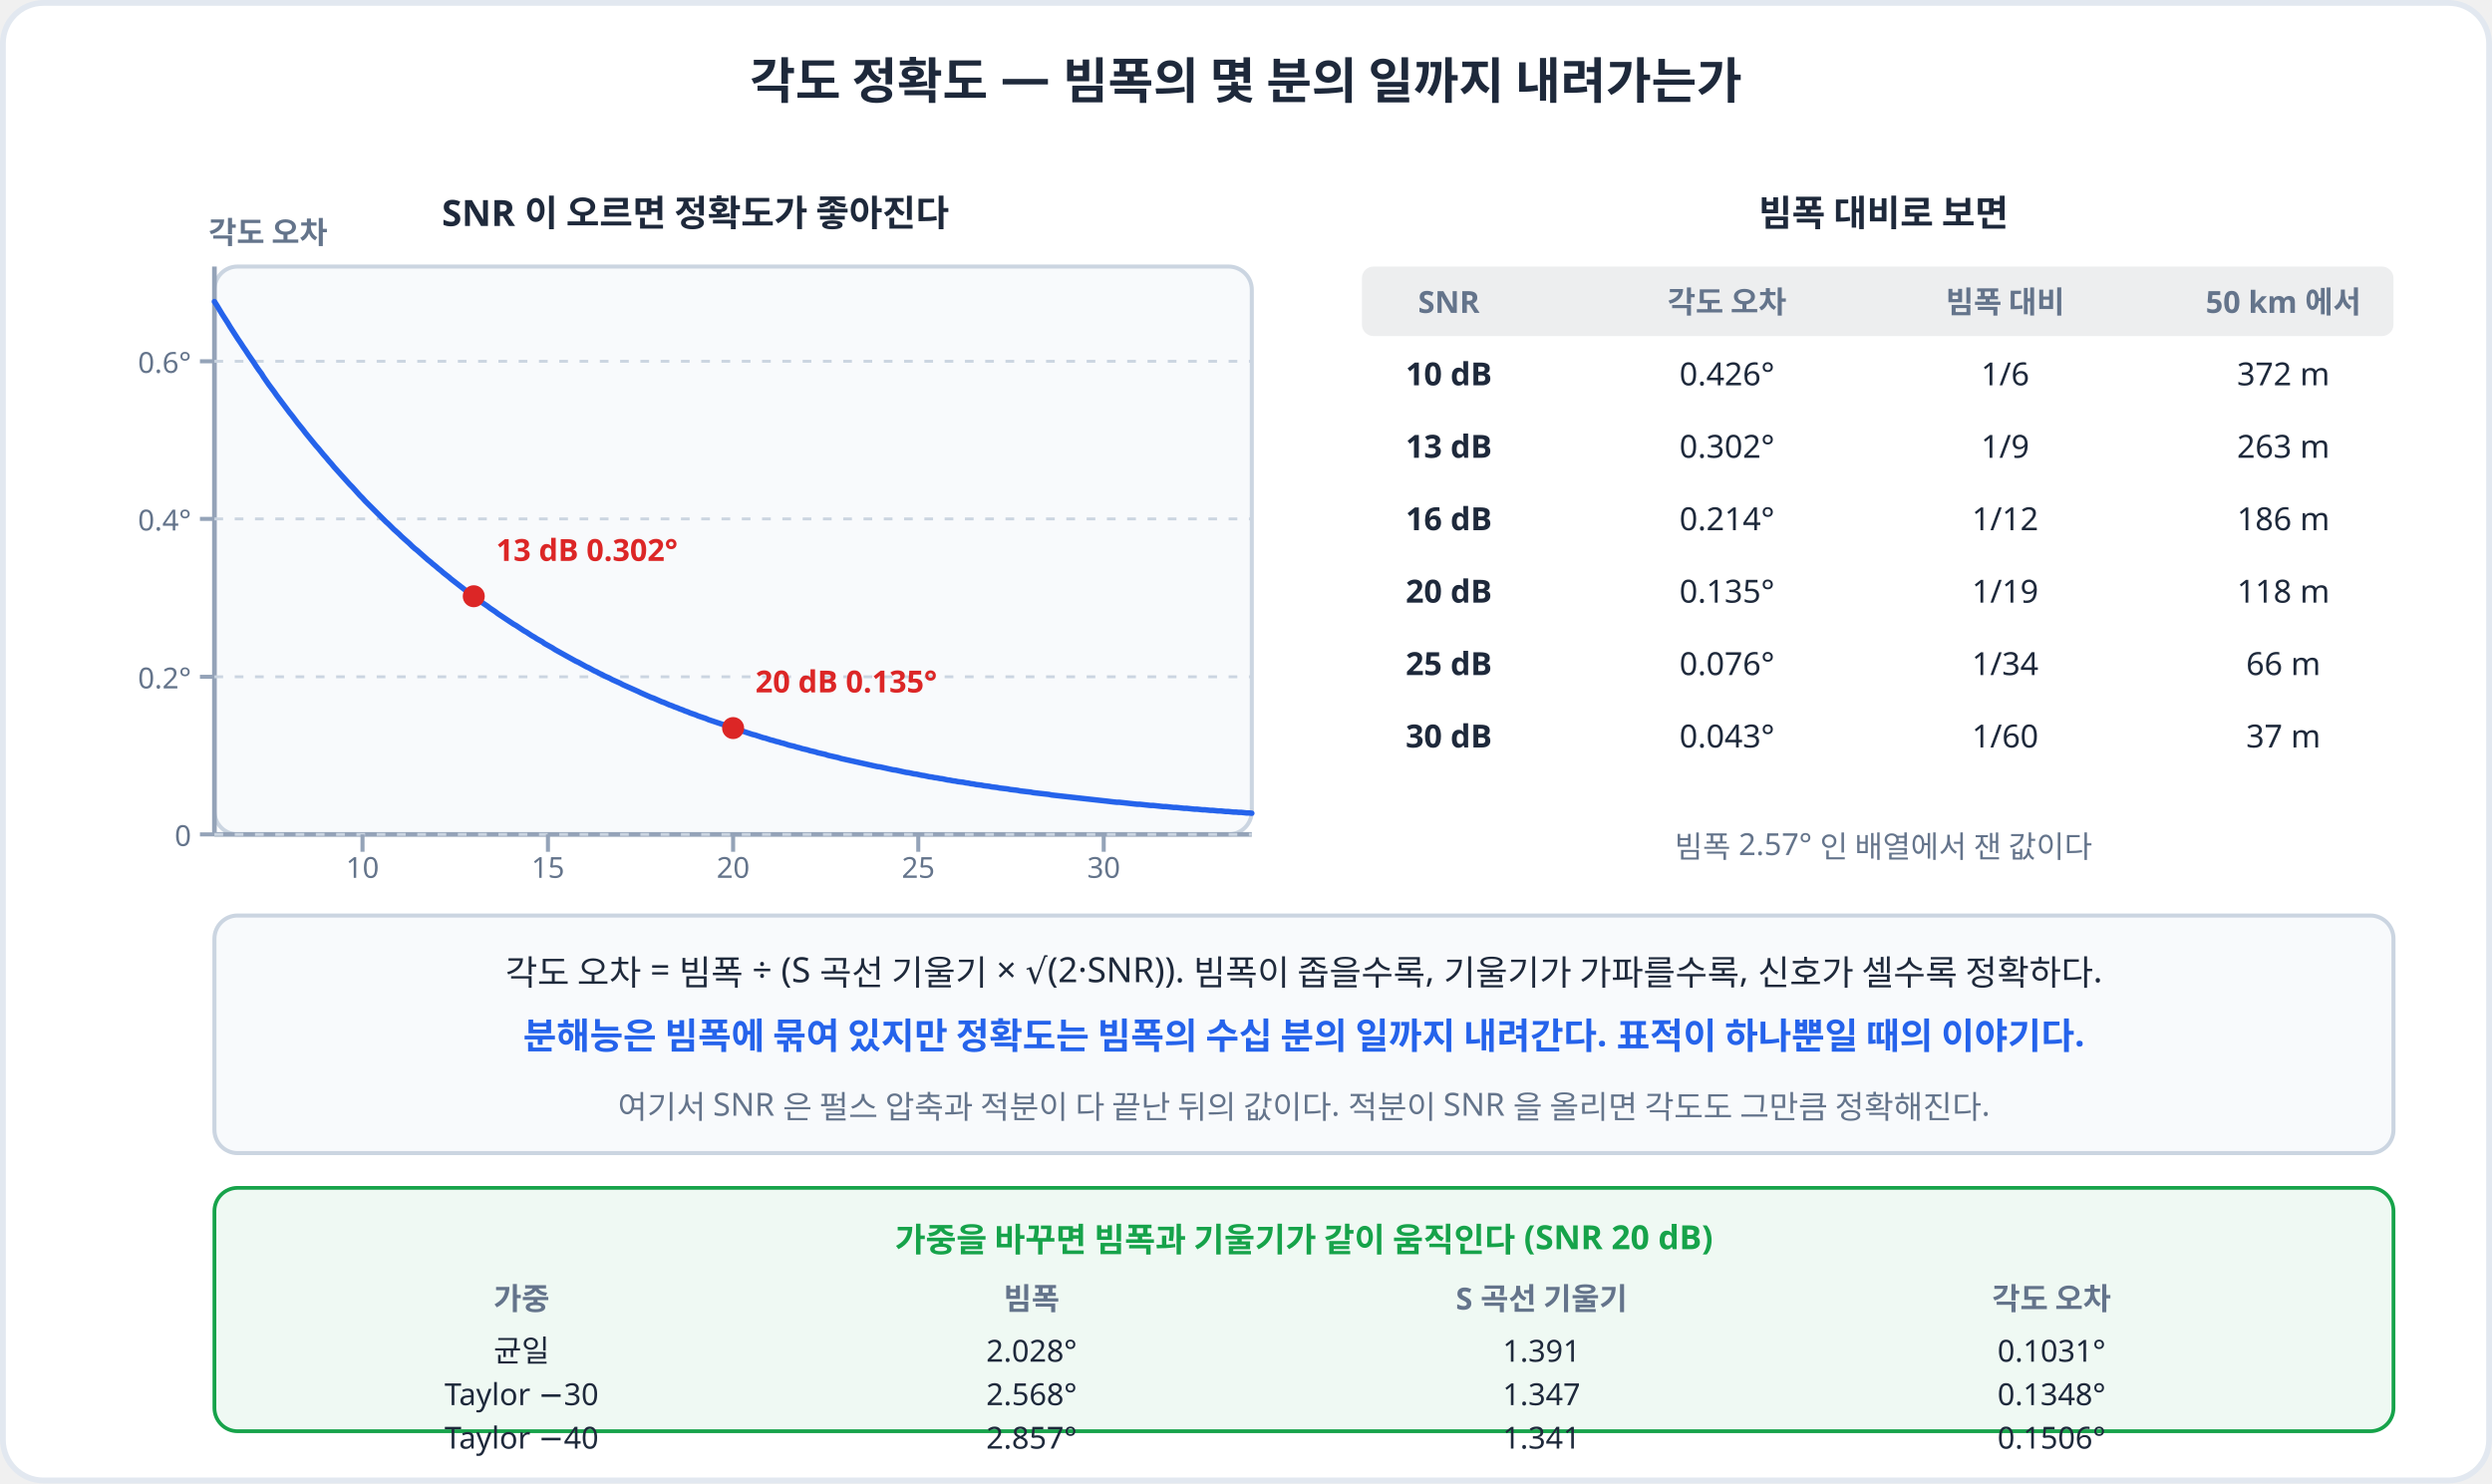
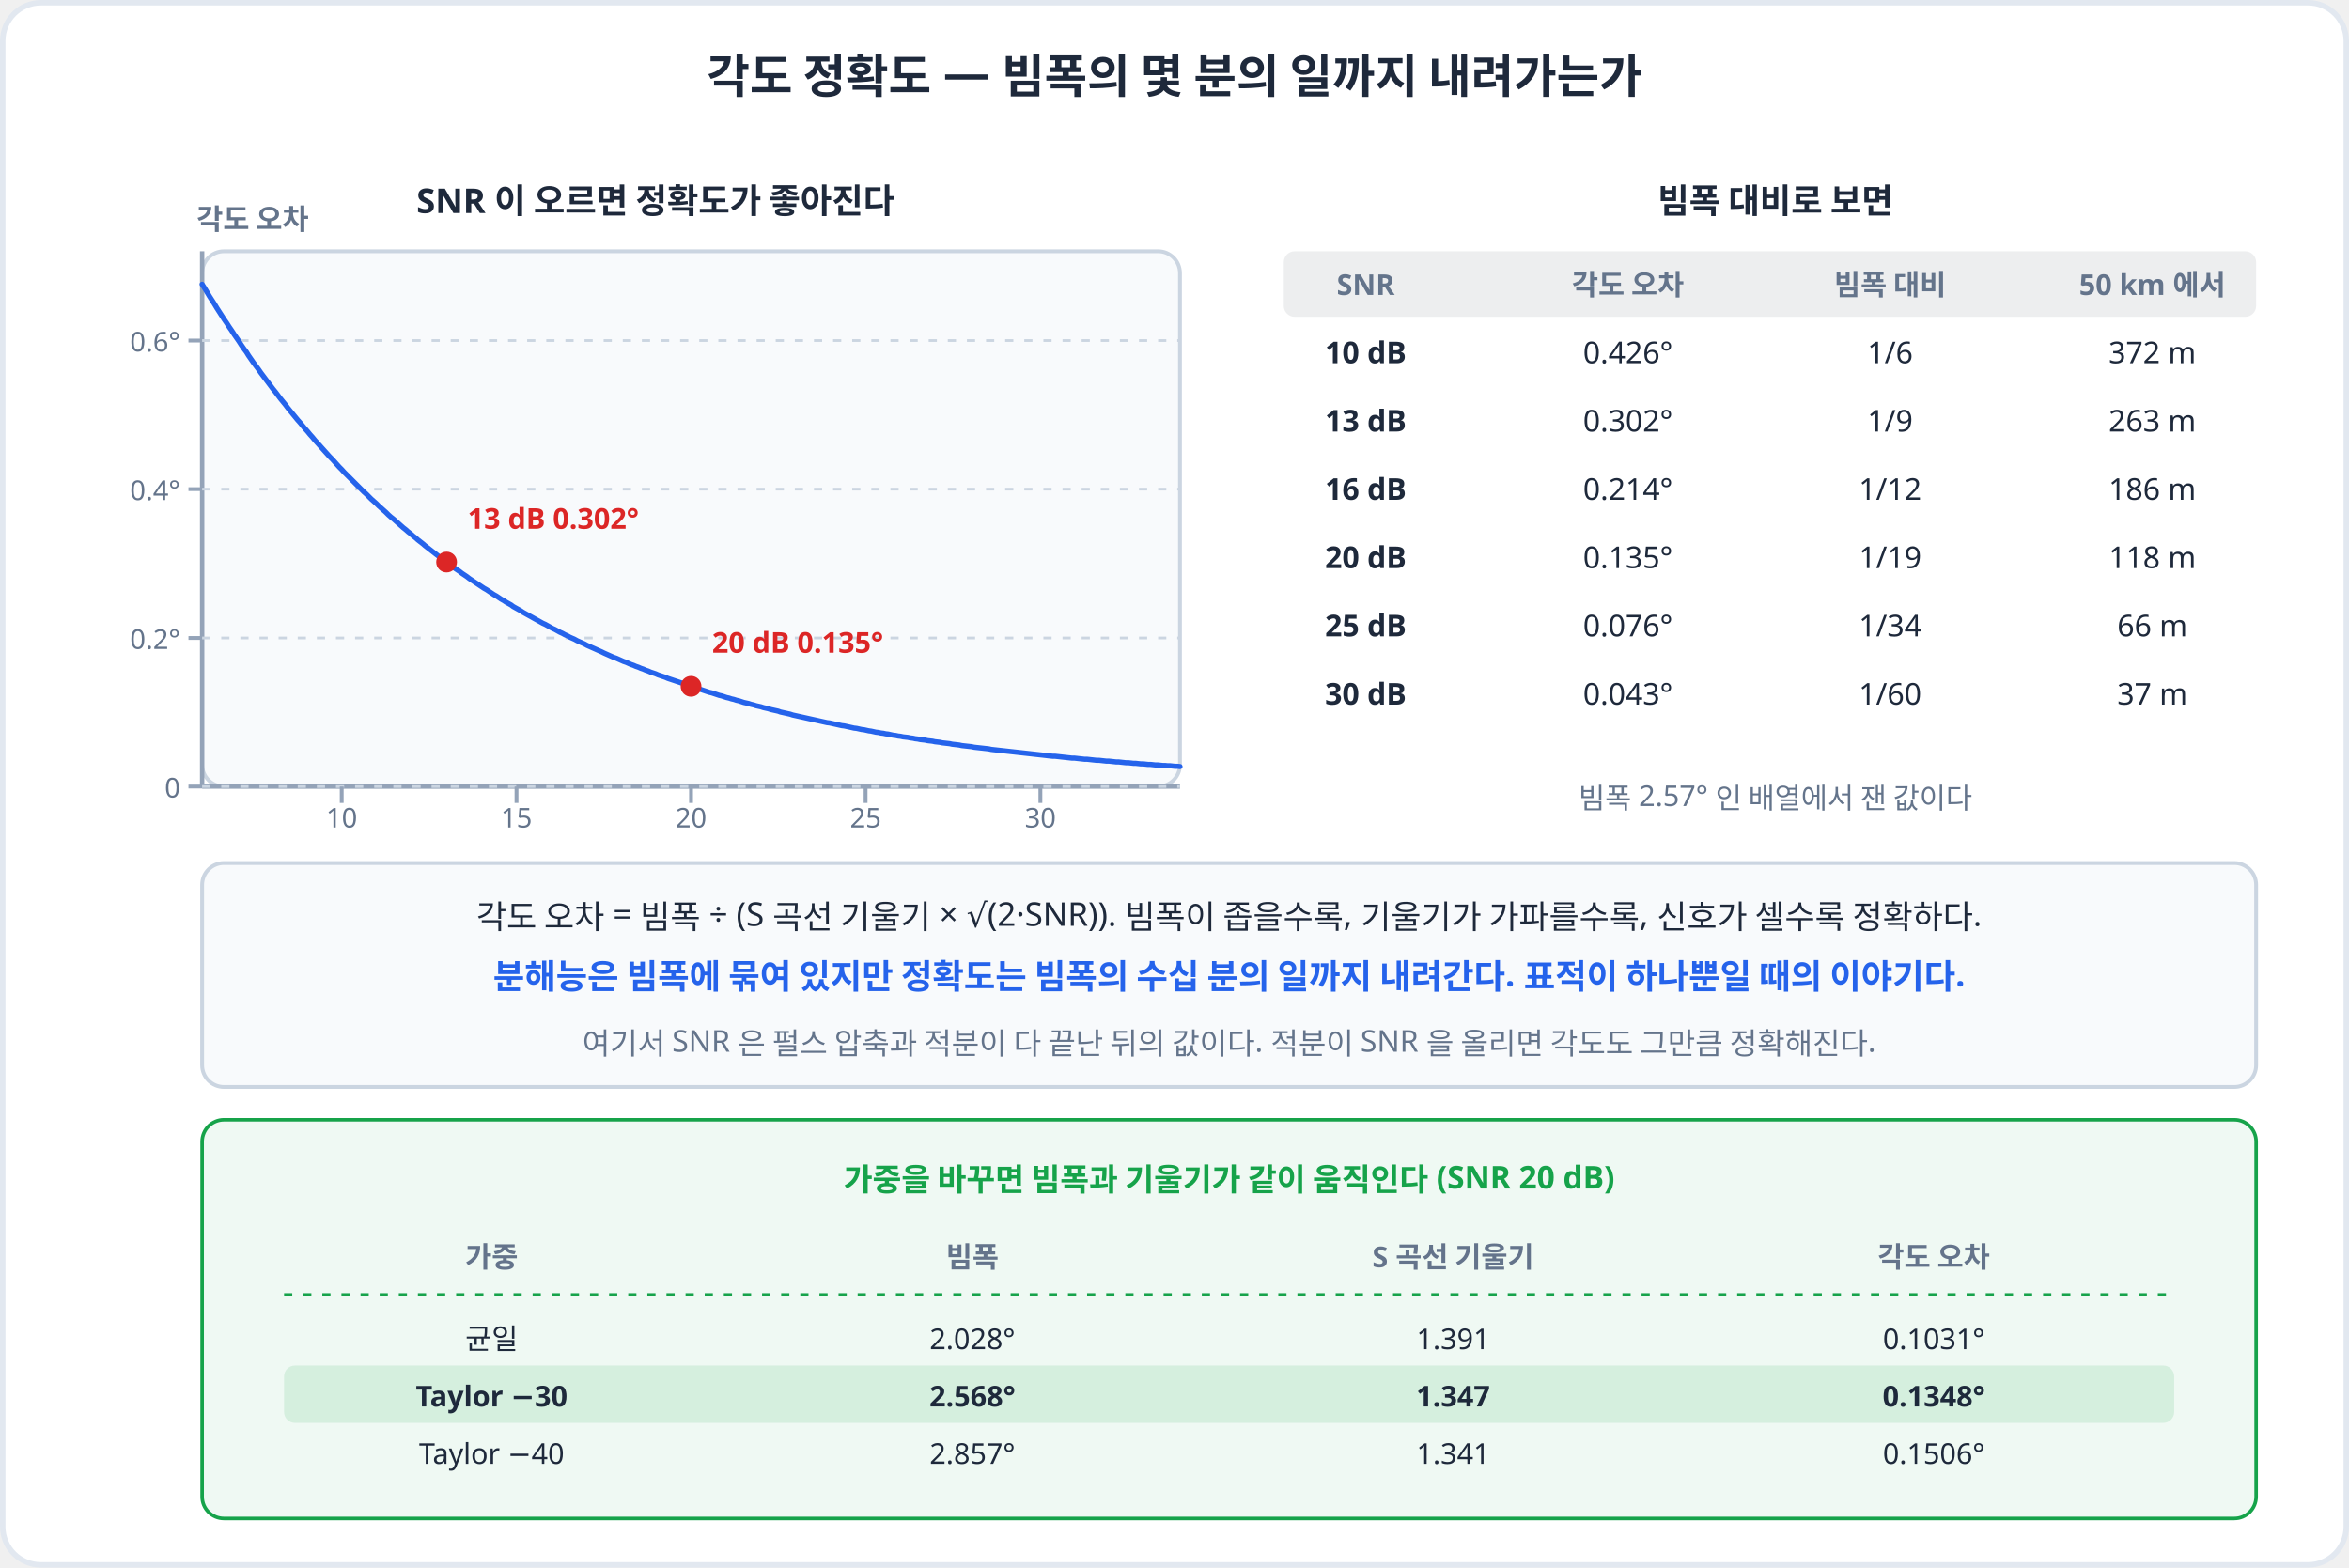
- <svg xmlns="http://www.w3.org/2000/svg" width="2580" height="1536" viewBox="0 0 860 512" font-family="Segoe UI, Malgun Gothic, Apple SD Gothic Neo, sans-serif">
+ <svg xmlns="http://www.w3.org/2000/svg" width="2580" height="1722" viewBox="0 0 860 574" font-family="Segoe UI, Malgun Gothic, Apple SD Gothic Neo, sans-serif">
  <defs>
    <marker id="ar-mute" viewBox="0 0 10 10" refX="8.5" refY="5" markerWidth="6.5" markerHeight="6.5" orient="auto-start-reverse">
      <path d="M0,0 L10,5 L0,10 z" fill="#64748b" />
    </marker>
    <marker id="ar-blue" viewBox="0 0 10 10" refX="8.5" refY="5" markerWidth="6.5" markerHeight="6.5" orient="auto-start-reverse">
      <path d="M0,0 L10,5 L0,10 z" fill="#2563eb" />
    </marker>
    <marker id="ar-orange" viewBox="0 0 10 10" refX="8.5" refY="5" markerWidth="6.5" markerHeight="6.5" orient="auto-start-reverse">
      <path d="M0,0 L10,5 L0,10 z" fill="#ea580c" />
    </marker>
    <marker id="ar-green" viewBox="0 0 10 10" refX="8.5" refY="5" markerWidth="6.5" markerHeight="6.5" orient="auto-start-reverse">
      <path d="M0,0 L10,5 L0,10 z" fill="#16a34a" />
    </marker>
    <marker id="ar-red" viewBox="0 0 10 10" refX="8.5" refY="5" markerWidth="6.5" markerHeight="6.5" orient="auto-start-reverse">
      <path d="M0,0 L10,5 L0,10 z" fill="#dc2626" />
    </marker>
    <marker id="ar-violet" viewBox="0 0 10 10" refX="8.5" refY="5" markerWidth="6.5" markerHeight="6.5" orient="auto-start-reverse">
      <path d="M0,0 L10,5 L0,10 z" fill="#7c3aed" />
    </marker>
    <marker id="ar-axis" viewBox="0 0 10 10" refX="8.5" refY="5" markerWidth="6.5" markerHeight="6.5" orient="auto-start-reverse">
      <path d="M0,0 L10,5 L0,10 z" fill="#94a3b8" />
    </marker>
    <marker id="ar-sky" viewBox="0 0 10 10" refX="8.5" refY="5" markerWidth="6.5" markerHeight="6.5" orient="auto-start-reverse">
      <path d="M0,0 L10,5 L0,10 z" fill="#0284c7" />
    </marker>
  </defs>
-   <rect x="1" y="1" width="858" height="510" rx="14" fill="#ffffff" stroke="#e2e8f0" stroke-width="2" />
+   <rect x="1" y="1" width="858" height="572" rx="14" fill="#ffffff" stroke="#e2e8f0" stroke-width="2" />
  <text x="430.0" y="34.0" font-size="17" fill="#1e293b" text-anchor="middle" font-weight="700">각도 정확도 — 빔폭의 몇 분의 일까지 내려가는가</text>
  <text x="240.0" y="78.0" font-size="12.5" fill="#1e293b" text-anchor="middle" font-weight="700">SNR 이 오르면 정확도가 좋아진다</text>
  <rect x="74.0" y="92.0" width="358.0" height="196.0" rx="8" fill="#f8fafc" stroke="#cbd5e1" stroke-width="1.4" />
  <line x1="74.0" y1="288.0" x2="432.0" y2="288.0" stroke="#94a3b8" stroke-width="1.6" stroke-linecap="butt" />
  <line x1="74.0" y1="288.0" x2="74.0" y2="92.0" stroke="#94a3b8" stroke-width="1.6" stroke-linecap="butt" />
  <line x1="69.0" y1="288.0" x2="74.0" y2="288.0" stroke="#94a3b8" stroke-width="1.4" stroke-linecap="butt" />
  <text x="66.0" y="292.0" font-size="10" fill="#64748b" text-anchor="end" font-weight="400">0</text>
  <line x1="74.0" y1="288.0" x2="432.0" y2="288.0" stroke="#cbd5e1" stroke-width="1" stroke-linecap="butt" stroke-dasharray="3 4" />
  <line x1="69.0" y1="233.6" x2="74.0" y2="233.6" stroke="#94a3b8" stroke-width="1.4" stroke-linecap="butt" />
  <text x="66.0" y="237.6" font-size="10" fill="#64748b" text-anchor="end" font-weight="400">0.2°</text>
  <line x1="74.0" y1="233.6" x2="432.0" y2="233.6" stroke="#cbd5e1" stroke-width="1" stroke-linecap="butt" stroke-dasharray="3 4" />
  <line x1="69.0" y1="179.1" x2="74.0" y2="179.1" stroke="#94a3b8" stroke-width="1.4" stroke-linecap="butt" />
  <text x="66.0" y="183.1" font-size="10" fill="#64748b" text-anchor="end" font-weight="400">0.4°</text>
  <line x1="74.0" y1="179.1" x2="432.0" y2="179.1" stroke="#cbd5e1" stroke-width="1" stroke-linecap="butt" stroke-dasharray="3 4" />
  <line x1="69.0" y1="124.7" x2="74.0" y2="124.7" stroke="#94a3b8" stroke-width="1.4" stroke-linecap="butt" />
  <text x="66.0" y="128.7" font-size="10" fill="#64748b" text-anchor="end" font-weight="400">0.6°</text>
  <line x1="74.0" y1="124.7" x2="432.0" y2="124.7" stroke="#cbd5e1" stroke-width="1" stroke-linecap="butt" stroke-dasharray="3 4" />
  <line x1="125.1" y1="288.0" x2="125.1" y2="294.0" stroke="#94a3b8" stroke-width="1.4" stroke-linecap="butt" />
  <text x="125.1" y="303.0" font-size="10" fill="#64748b" text-anchor="middle" font-weight="400">10</text>
  <line x1="189.1" y1="288.0" x2="189.1" y2="294.0" stroke="#94a3b8" stroke-width="1.4" stroke-linecap="butt" />
  <text x="189.1" y="303.0" font-size="10" fill="#64748b" text-anchor="middle" font-weight="400">15</text>
  <line x1="253.0" y1="288.0" x2="253.0" y2="294.0" stroke="#94a3b8" stroke-width="1.4" stroke-linecap="butt" />
  <text x="253.0" y="303.0" font-size="10" fill="#64748b" text-anchor="middle" font-weight="400">20</text>
  <line x1="316.9" y1="288.0" x2="316.9" y2="294.0" stroke="#94a3b8" stroke-width="1.4" stroke-linecap="butt" />
  <text x="316.9" y="303.0" font-size="10" fill="#64748b" text-anchor="middle" font-weight="400">25</text>
  <line x1="380.9" y1="288.0" x2="380.9" y2="294.0" stroke="#94a3b8" stroke-width="1.4" stroke-linecap="butt" />
  <text x="380.9" y="303.0" font-size="10" fill="#64748b" text-anchor="middle" font-weight="400">30</text>
  <path d="M74.0,104.1 L74.9,105.5 L75.8,107.0 L76.7,108.5 L77.6,109.9 L78.5,111.3 L79.4,112.8 L80.3,114.2 L81.2,115.6 L82.1,117.0 L83.0,118.3 L83.9,119.7 L84.8,121.0 L85.7,122.4 L86.6,123.7 L87.5,125.0 L88.4,126.4 L89.3,127.7 L90.2,128.9 L91.0,130.2 L91.9,131.5 L92.8,132.8 L93.7,134.0 L94.6,135.2 L95.5,136.5 L96.4,137.7 L97.3,138.9 L98.2,140.1 L99.1,141.3 L100.0,142.5 L100.9,143.6 L101.8,144.8 L102.7,146.0 L103.6,147.1 L104.5,148.2 L105.4,149.4 L106.3,150.5 L107.2,151.6 L108.1,152.7 L109.0,153.8 L109.9,154.8 L110.8,155.9 L111.7,157.0 L112.6,158.0 L113.5,159.1 L114.4,160.1 L115.3,161.2 L116.2,162.2 L117.1,163.2 L118.0,164.2 L118.9,165.2 L119.8,166.2 L120.7,167.2 L121.6,168.1 L122.5,169.1 L123.3,170.0 L124.2,171.0 L125.1,171.9 L126.0,172.9 L126.9,173.8 L127.8,174.7 L128.7,175.6 L129.6,176.5 L130.5,177.4 L131.4,178.3 L132.3,179.2 L133.2,180.1 L134.1,180.9 L135.0,181.8 L135.9,182.7 L136.8,183.5 L137.7,184.3 L138.6,185.2 L139.5,186.0 L140.4,186.8 L141.3,187.6 L142.2,188.5 L143.1,189.3 L144.0,190.0 L144.9,190.8 L145.8,191.6 L146.7,192.4 L147.6,193.2 L148.5,193.9 L149.4,194.7 L150.3,195.4 L151.2,196.2 L152.1,196.9 L153.0,197.7 L153.9,198.4 L154.8,199.1 L155.6,199.8 L156.5,200.5 L157.4,201.2 L158.3,201.9 L159.2,202.6 L160.1,203.3 L161.0,204.0 L161.9,204.7 L162.8,205.3 L163.7,206.0 L164.6,206.7 L165.5,207.3 L166.4,208.0 L167.3,208.6 L168.2,209.2 L169.1,209.9 L170.0,210.5 L170.9,211.1 L171.8,211.8 L172.7,212.4 L173.6,213.0 L174.5,213.6 L175.4,214.2 L176.3,214.8 L177.2,215.4 L178.1,215.9 L179.0,216.5 L179.9,217.1 L180.8,217.7 L181.7,218.2 L182.6,218.8 L183.5,219.4 L184.4,219.9 L185.3,220.5 L186.2,221.0 L187.1,221.5 L187.9,222.1 L188.8,222.6 L189.7,223.1 L190.6,223.6 L191.5,224.2 L192.4,224.7 L193.3,225.2 L194.2,225.7 L195.1,226.2 L196.0,226.7 L196.9,227.2 L197.8,227.7 L198.7,228.2 L199.6,228.6 L200.5,229.1 L201.4,229.6 L202.3,230.1 L203.2,230.5 L204.1,231.0 L205.0,231.5 L205.9,231.9 L206.8,232.4 L207.7,232.8 L208.6,233.3 L209.5,233.7 L210.4,234.1 L211.3,234.6 L212.2,235.0 L213.1,235.4 L214.0,235.8 L214.9,236.3 L215.8,236.7 L216.7,237.1 L217.6,237.5 L218.5,237.9 L219.4,238.3 L220.3,238.7 L221.1,239.1 L222.0,239.5 L222.9,239.9 L223.8,240.3 L224.7,240.7 L225.6,241.0 L226.5,241.4 L227.4,241.8 L228.3,242.2 L229.2,242.5 L230.1,242.9 L231.0,243.3 L231.9,243.6 L232.8,244.0 L233.7,244.3 L234.6,244.7 L235.5,245.0 L236.4,245.4 L237.3,245.7 L238.2,246.1 L239.1,246.4 L240.0,246.7 L240.9,247.1 L241.8,247.4 L242.7,247.7 L243.6,248.0 L244.5,248.4 L245.4,248.7 L246.3,249.0 L247.2,249.3 L248.1,249.6 L249.0,249.9 L249.9,250.2 L250.8,250.5 L251.7,250.9 L252.6,251.1 L253.4,251.4 L254.3,251.7 L255.2,252.0 L256.1,252.3 L257.0,252.6 L257.9,252.9 L258.8,253.2 L259.7,253.5 L260.6,253.7 L261.5,254.0 L262.4,254.3 L263.3,254.6 L264.2,254.8 L265.1,255.1 L266.0,255.4 L266.9,255.6 L267.8,255.9 L268.7,256.1 L269.6,256.4 L270.5,256.6 L271.4,256.9 L272.3,257.2 L273.2,257.4 L274.1,257.6 L275.0,257.9 L275.9,258.1 L276.8,258.4 L277.7,258.6 L278.6,258.8 L279.5,259.1 L280.4,259.3 L281.3,259.5 L282.2,259.8 L283.1,260.0 L284.0,260.2 L284.9,260.4 L285.7,260.7 L286.6,260.9 L287.5,261.1 L288.4,261.3 L289.3,261.5 L290.2,261.8 L291.1,262.0 L292.0,262.2 L292.9,262.4 L293.8,262.6 L294.7,262.8 L295.6,263.0 L296.5,263.2 L297.4,263.4 L298.3,263.6 L299.2,263.8 L300.1,264.0 L301.0,264.2 L301.9,264.4 L302.8,264.6 L303.7,264.7 L304.6,264.9 L305.5,265.1 L306.4,265.3 L307.3,265.5 L308.2,265.7 L309.1,265.8 L310.0,266.0 L310.9,266.2 L311.8,266.4 L312.7,266.6 L313.6,266.7 L314.5,266.9 L315.4,267.1 L316.3,267.2 L317.2,267.4 L318.1,267.6 L318.9,267.7 L319.8,267.9 L320.7,268.1 L321.6,268.2 L322.5,268.4 L323.4,268.5 L324.3,268.7 L325.2,268.8 L326.1,269.0 L327.0,269.2 L327.9,269.3 L328.8,269.5 L329.7,269.6 L330.6,269.8 L331.5,269.9 L332.4,270.0 L333.3,270.2 L334.2,270.3 L335.1,270.5 L336.0,270.6 L336.9,270.8 L337.8,270.9 L338.7,271.0 L339.6,271.2 L340.5,271.3 L341.4,271.4 L342.3,271.6 L343.2,271.7 L344.1,271.8 L345.0,272.0 L345.9,272.1 L346.8,272.2 L347.7,272.3 L348.6,272.5 L349.5,272.6 L350.4,272.7 L351.2,272.8 L352.1,273.0 L353.0,273.1 L353.9,273.2 L354.8,273.3 L355.7,273.4 L356.6,273.6 L357.5,273.7 L358.4,273.8 L359.3,273.9 L360.2,274.0 L361.1,274.1 L362.0,274.2 L362.9,274.4 L363.8,274.5 L364.7,274.6 L365.6,274.7 L366.5,274.8 L367.4,274.9 L368.3,275.0 L369.2,275.1 L370.1,275.2 L371.0,275.3 L371.9,275.4 L372.8,275.5 L373.7,275.6 L374.6,275.7 L375.5,275.8 L376.4,275.9 L377.3,276.0 L378.2,276.1 L379.1,276.2 L380.0,276.3 L380.9,276.4 L381.8,276.5 L382.7,276.6 L383.5,276.7 L384.4,276.8 L385.3,276.9 L386.2,276.9 L387.1,277.0 L388.0,277.1 L388.9,277.2 L389.8,277.3 L390.7,277.4 L391.6,277.5 L392.5,277.6 L393.4,277.6 L394.3,277.7 L395.2,277.8 L396.1,277.9 L397.0,278.0 L397.9,278.0 L398.8,278.1 L399.7,278.2 L400.6,278.3 L401.5,278.4 L402.4,278.4 L403.3,278.5 L404.2,278.6 L405.1,278.7 L406.0,278.7 L406.9,278.8 L407.8,278.9 L408.7,279.0 L409.6,279.0 L410.5,279.1 L411.4,279.2 L412.3,279.3 L413.2,279.3 L414.1,279.4 L415.0,279.5 L415.8,279.5 L416.7,279.6 L417.6,279.7 L418.5,279.7 L419.4,279.8 L420.3,279.9 L421.2,279.9 L422.1,280.0 L423.0,280.1 L423.9,280.1 L424.8,280.2 L425.7,280.3 L426.6,280.3 L427.5,280.4 L428.4,280.4 L429.3,280.5 L430.2,280.6 L431.1,280.6 L432.0,280.7" fill="none" stroke="#2563eb" stroke-width="1.9" stroke-linecap="round" stroke-linejoin="round" />
  <line x1="74.0" y1="-411.0" x2="432.0" y2="-411.0" stroke="#64748b" stroke-width="1.2" stroke-linecap="butt" stroke-dasharray="5 3" />
  <circle cx="163.5" cy="205.8" r="3.8" fill="#dc2626" />
  <text x="171.2" y="193.6" font-size="10.5" fill="#dc2626" text-anchor="start" font-weight="700">13 dB  0.302°</text>
  <circle cx="253.0" cy="251.3" r="3.8" fill="#dc2626" />
  <text x="260.7" y="239.0" font-size="10.5" fill="#dc2626" text-anchor="start" font-weight="700">20 dB  0.135°</text>
  <text x="253.0" y="324.0" font-size="11" fill="#64748b" text-anchor="middle" font-weight="700">SNR (dB)</text>
  <text x="72.0" y="84.0" font-size="10.5" fill="#64748b" text-anchor="start" font-weight="700">각도 오차</text>
  <text x="650.0" y="78.0" font-size="12.5" fill="#1e293b" text-anchor="middle" font-weight="700">빔폭 대비로 보면</text>
  <rect x="470.0" y="92.0" width="356.0" height="24.0" rx="4" fill="#1e293b" fill-opacity="0.08" />
  <text x="500.0" y="108.0" font-size="10.5" fill="#64748b" text-anchor="middle" font-weight="700">SNR</text>
  <text x="596.0" y="108.0" font-size="10.5" fill="#64748b" text-anchor="middle" font-weight="700">각도 오차</text>
  <text x="692.0" y="108.0" font-size="10.5" fill="#64748b" text-anchor="middle" font-weight="700">빔폭 대비</text>
  <text x="788.0" y="108.0" font-size="10.5" fill="#64748b" text-anchor="middle" font-weight="700">50 km 에서</text>
  <text x="500.0" y="133.0" font-size="11" fill="#1e293b" text-anchor="middle" font-weight="700">10 dB</text>
  <text x="596.0" y="133.0" font-size="11" fill="#1e293b" text-anchor="middle" font-weight="400">0.426°</text>
  <text x="692.0" y="133.0" font-size="11" fill="#1e293b" text-anchor="middle" font-weight="400">1/6</text>
  <text x="788.0" y="133.0" font-size="11" fill="#1e293b" text-anchor="middle" font-weight="400">372 m</text>
  <text x="500.0" y="158.0" font-size="11" fill="#1e293b" text-anchor="middle" font-weight="700">13 dB</text>
  <text x="596.0" y="158.0" font-size="11" fill="#1e293b" text-anchor="middle" font-weight="400">0.302°</text>
  <text x="692.0" y="158.0" font-size="11" fill="#1e293b" text-anchor="middle" font-weight="400">1/9</text>
  <text x="788.0" y="158.0" font-size="11" fill="#1e293b" text-anchor="middle" font-weight="400">263 m</text>
  <text x="500.0" y="183.0" font-size="11" fill="#1e293b" text-anchor="middle" font-weight="700">16 dB</text>
  <text x="596.0" y="183.0" font-size="11" fill="#1e293b" text-anchor="middle" font-weight="400">0.214°</text>
  <text x="692.0" y="183.0" font-size="11" fill="#1e293b" text-anchor="middle" font-weight="400">1/12</text>
  <text x="788.0" y="183.0" font-size="11" fill="#1e293b" text-anchor="middle" font-weight="400">186 m</text>
  <text x="500.0" y="208.0" font-size="11" fill="#1e293b" text-anchor="middle" font-weight="700">20 dB</text>
  <text x="596.0" y="208.0" font-size="11" fill="#1e293b" text-anchor="middle" font-weight="400">0.135°</text>
  <text x="692.0" y="208.0" font-size="11" fill="#1e293b" text-anchor="middle" font-weight="400">1/19</text>
  <text x="788.0" y="208.0" font-size="11" fill="#1e293b" text-anchor="middle" font-weight="400">118 m</text>
  <text x="500.0" y="233.0" font-size="11" fill="#1e293b" text-anchor="middle" font-weight="700">25 dB</text>
  <text x="596.0" y="233.0" font-size="11" fill="#1e293b" text-anchor="middle" font-weight="400">0.076°</text>
  <text x="692.0" y="233.0" font-size="11" fill="#1e293b" text-anchor="middle" font-weight="400">1/34</text>
  <text x="788.0" y="233.0" font-size="11" fill="#1e293b" text-anchor="middle" font-weight="400">66 m</text>
  <text x="500.0" y="258.0" font-size="11" fill="#1e293b" text-anchor="middle" font-weight="700">30 dB</text>
  <text x="596.0" y="258.0" font-size="11" fill="#1e293b" text-anchor="middle" font-weight="400">0.043°</text>
  <text x="692.0" y="258.0" font-size="11" fill="#1e293b" text-anchor="middle" font-weight="400">1/60</text>
  <text x="788.0" y="258.0" font-size="11" fill="#1e293b" text-anchor="middle" font-weight="400">37 m</text>
  <text x="650.0" y="296.0" font-size="10.5" fill="#64748b" text-anchor="middle" font-weight="400">빔폭 2.57° 인 배열에서 잰 값이다</text>
  <rect x="74.0" y="316.0" width="752.0" height="82.0" rx="8" fill="#f8fafc" stroke="#cbd5e1" stroke-width="1.4" />
  <text x="450.0" y="340.0" font-size="12" fill="#1e293b" text-anchor="middle" font-weight="400">각도 오차 = 빔폭 ÷ (S 곡선 기울기 × √(2·SNR)).  빔폭이 좁을수록, 기울기가 가파를수록, 신호가 셀수록 정확하다.</text>
  <text x="450.0" y="362.0" font-size="12.5" fill="#2563eb" text-anchor="middle" font-weight="700">분해능은 빔폭에 묶여 있지만 정확도는 빔폭의 수십 분의 일까지 내려간다. 표적이 하나뿐일 때의 이야기다.</text>
  <text x="450.0" y="386.0" font-size="11" fill="#64748b" text-anchor="middle" font-weight="400">여기서 SNR 은 펄스 압축과 적분이 다 끝난 뒤의 값이다. 적분이 SNR 을 올리면 각도도 그만큼 정확해진다.</text>
-   <rect x="74.0" y="410.0" width="752.0" height="84.0" rx="8" fill="#16a34a" fill-opacity="0.07" />
-   <rect x="74.0" y="410.0" width="752.0" height="84.0" rx="8" fill="none" stroke="#16a34a" stroke-width="1.3" />
-   <text x="450.0" y="432.0" font-size="11.5" fill="#16a34a" text-anchor="middle" font-weight="700">가중을 바꾸면 빔폭과 기울기가 같이 움직인다 (SNR 20 dB)</text>
-   <text x="180.0" y="452.0" font-size="10.5" fill="#64748b" text-anchor="middle" font-weight="700">가중</text>
-   <text x="356.0" y="452.0" font-size="10.5" fill="#64748b" text-anchor="middle" font-weight="700">빔폭</text>
-   <text x="532.0" y="452.0" font-size="10.5" fill="#64748b" text-anchor="middle" font-weight="700">S 곡선 기울기</text>
-   <text x="708.0" y="452.0" font-size="10.5" fill="#64748b" text-anchor="middle" font-weight="700">각도 오차</text>
-   <text x="180.0" y="470.0" font-size="10.5" fill="#1e293b" text-anchor="middle" font-weight="400">균일</text>
-   <text x="356.0" y="470.0" font-size="10.5" fill="#1e293b" text-anchor="middle" font-weight="400">2.028°</text>
-   <text x="532.0" y="470.0" font-size="10.5" fill="#1e293b" text-anchor="middle" font-weight="400">1.391</text>
-   <text x="708.0" y="470.0" font-size="10.5" fill="#1e293b" text-anchor="middle" font-weight="400">0.1031°</text>
-   <text x="180.0" y="485.0" font-size="10.5" fill="#1e293b" text-anchor="middle" font-weight="400">Taylor −30</text>
-   <text x="356.0" y="485.0" font-size="10.5" fill="#1e293b" text-anchor="middle" font-weight="400">2.568°</text>
-   <text x="532.0" y="485.0" font-size="10.5" fill="#1e293b" text-anchor="middle" font-weight="400">1.347</text>
-   <text x="708.0" y="485.0" font-size="10.5" fill="#1e293b" text-anchor="middle" font-weight="400">0.1348°</text>
-   <text x="180.0" y="500.0" font-size="10.5" fill="#1e293b" text-anchor="middle" font-weight="400">Taylor −40</text>
-   <text x="356.0" y="500.0" font-size="10.5" fill="#1e293b" text-anchor="middle" font-weight="400">2.857°</text>
-   <text x="532.0" y="500.0" font-size="10.5" fill="#1e293b" text-anchor="middle" font-weight="400">1.341</text>
-   <text x="708.0" y="500.0" font-size="10.5" fill="#1e293b" text-anchor="middle" font-weight="400">0.1506°</text>
+   <rect x="74.0" y="410.0" width="752.0" height="146.0" rx="8" fill="#16a34a" fill-opacity="0.07" />
+   <rect x="74.0" y="410.0" width="752.0" height="146.0" rx="8" fill="none" stroke="#16a34a" stroke-width="1.3" />
+   <text x="450.0" y="436.0" font-size="11.5" fill="#16a34a" text-anchor="middle" font-weight="700">가중을 바꾸면 빔폭과 기울기가 같이 움직인다 (SNR 20 dB)</text>
+   <text x="180.0" y="464.0" font-size="10.5" fill="#64748b" text-anchor="middle" font-weight="700">가중</text>
+   <text x="356.0" y="464.0" font-size="10.5" fill="#64748b" text-anchor="middle" font-weight="700">빔폭</text>
+   <text x="532.0" y="464.0" font-size="10.5" fill="#64748b" text-anchor="middle" font-weight="700">S 곡선 기울기</text>
+   <text x="708.0" y="464.0" font-size="10.5" fill="#64748b" text-anchor="middle" font-weight="700">각도 오차</text>
+   <line x1="104.0" y1="474.0" x2="796.0" y2="474.0" stroke="#16a34a" stroke-width="1.0" stroke-linecap="butt" stroke-dasharray="3 4" />
+   <text x="180.0" y="494.0" font-size="10.5" fill="#1e293b" text-anchor="middle" font-weight="400">균일</text>
+   <text x="356.0" y="494.0" font-size="10.5" fill="#1e293b" text-anchor="middle" font-weight="400">2.028°</text>
+   <text x="532.0" y="494.0" font-size="10.5" fill="#1e293b" text-anchor="middle" font-weight="400">1.391</text>
+   <text x="708.0" y="494.0" font-size="10.5" fill="#1e293b" text-anchor="middle" font-weight="400">0.1031°</text>
+   <rect x="104.0" y="500.0" width="692.0" height="21.0" rx="4" fill="#16a34a" fill-opacity="0.12" />
+   <text x="180.0" y="515.0" font-size="10.5" fill="#1e293b" text-anchor="middle" font-weight="700">Taylor −30</text>
+   <text x="356.0" y="515.0" font-size="10.5" fill="#1e293b" text-anchor="middle" font-weight="700">2.568°</text>
+   <text x="532.0" y="515.0" font-size="10.5" fill="#1e293b" text-anchor="middle" font-weight="700">1.347</text>
+   <text x="708.0" y="515.0" font-size="10.5" fill="#1e293b" text-anchor="middle" font-weight="700">0.1348°</text>
+   <text x="180.0" y="536.0" font-size="10.5" fill="#1e293b" text-anchor="middle" font-weight="400">Taylor −40</text>
+   <text x="356.0" y="536.0" font-size="10.5" fill="#1e293b" text-anchor="middle" font-weight="400">2.857°</text>
+   <text x="532.0" y="536.0" font-size="10.5" fill="#1e293b" text-anchor="middle" font-weight="400">1.341</text>
+   <text x="708.0" y="536.0" font-size="10.5" fill="#1e293b" text-anchor="middle" font-weight="400">0.1506°</text>
</svg>
